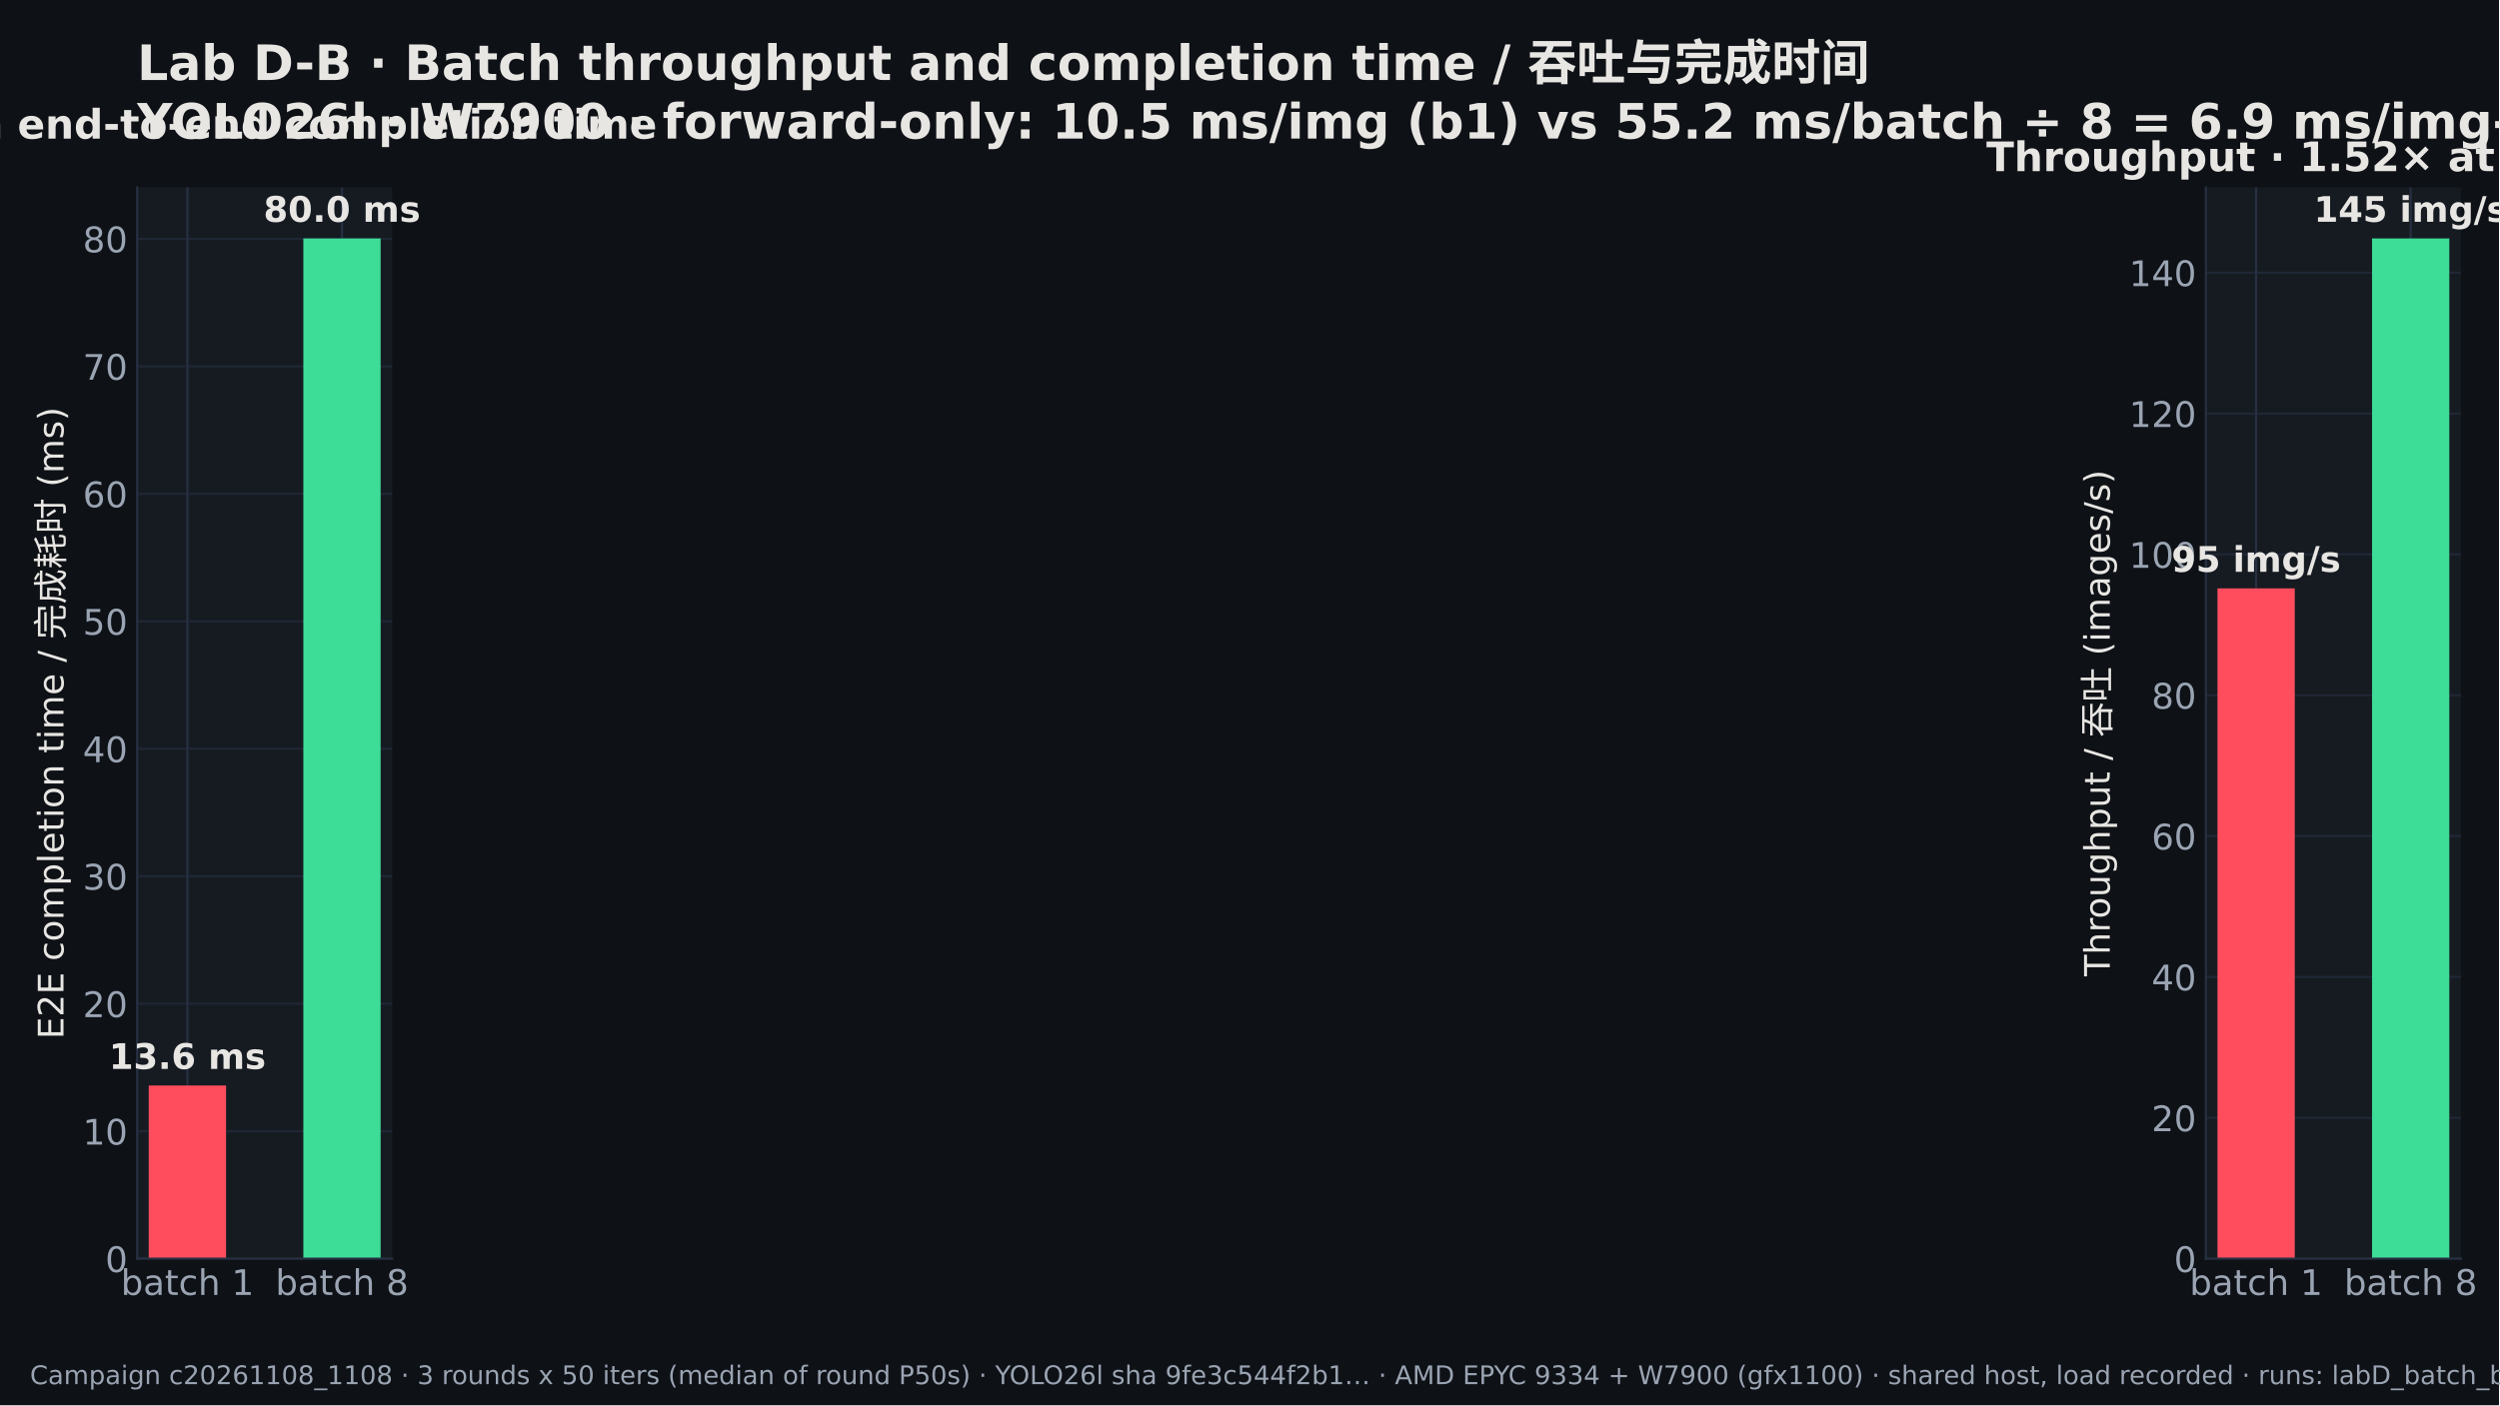
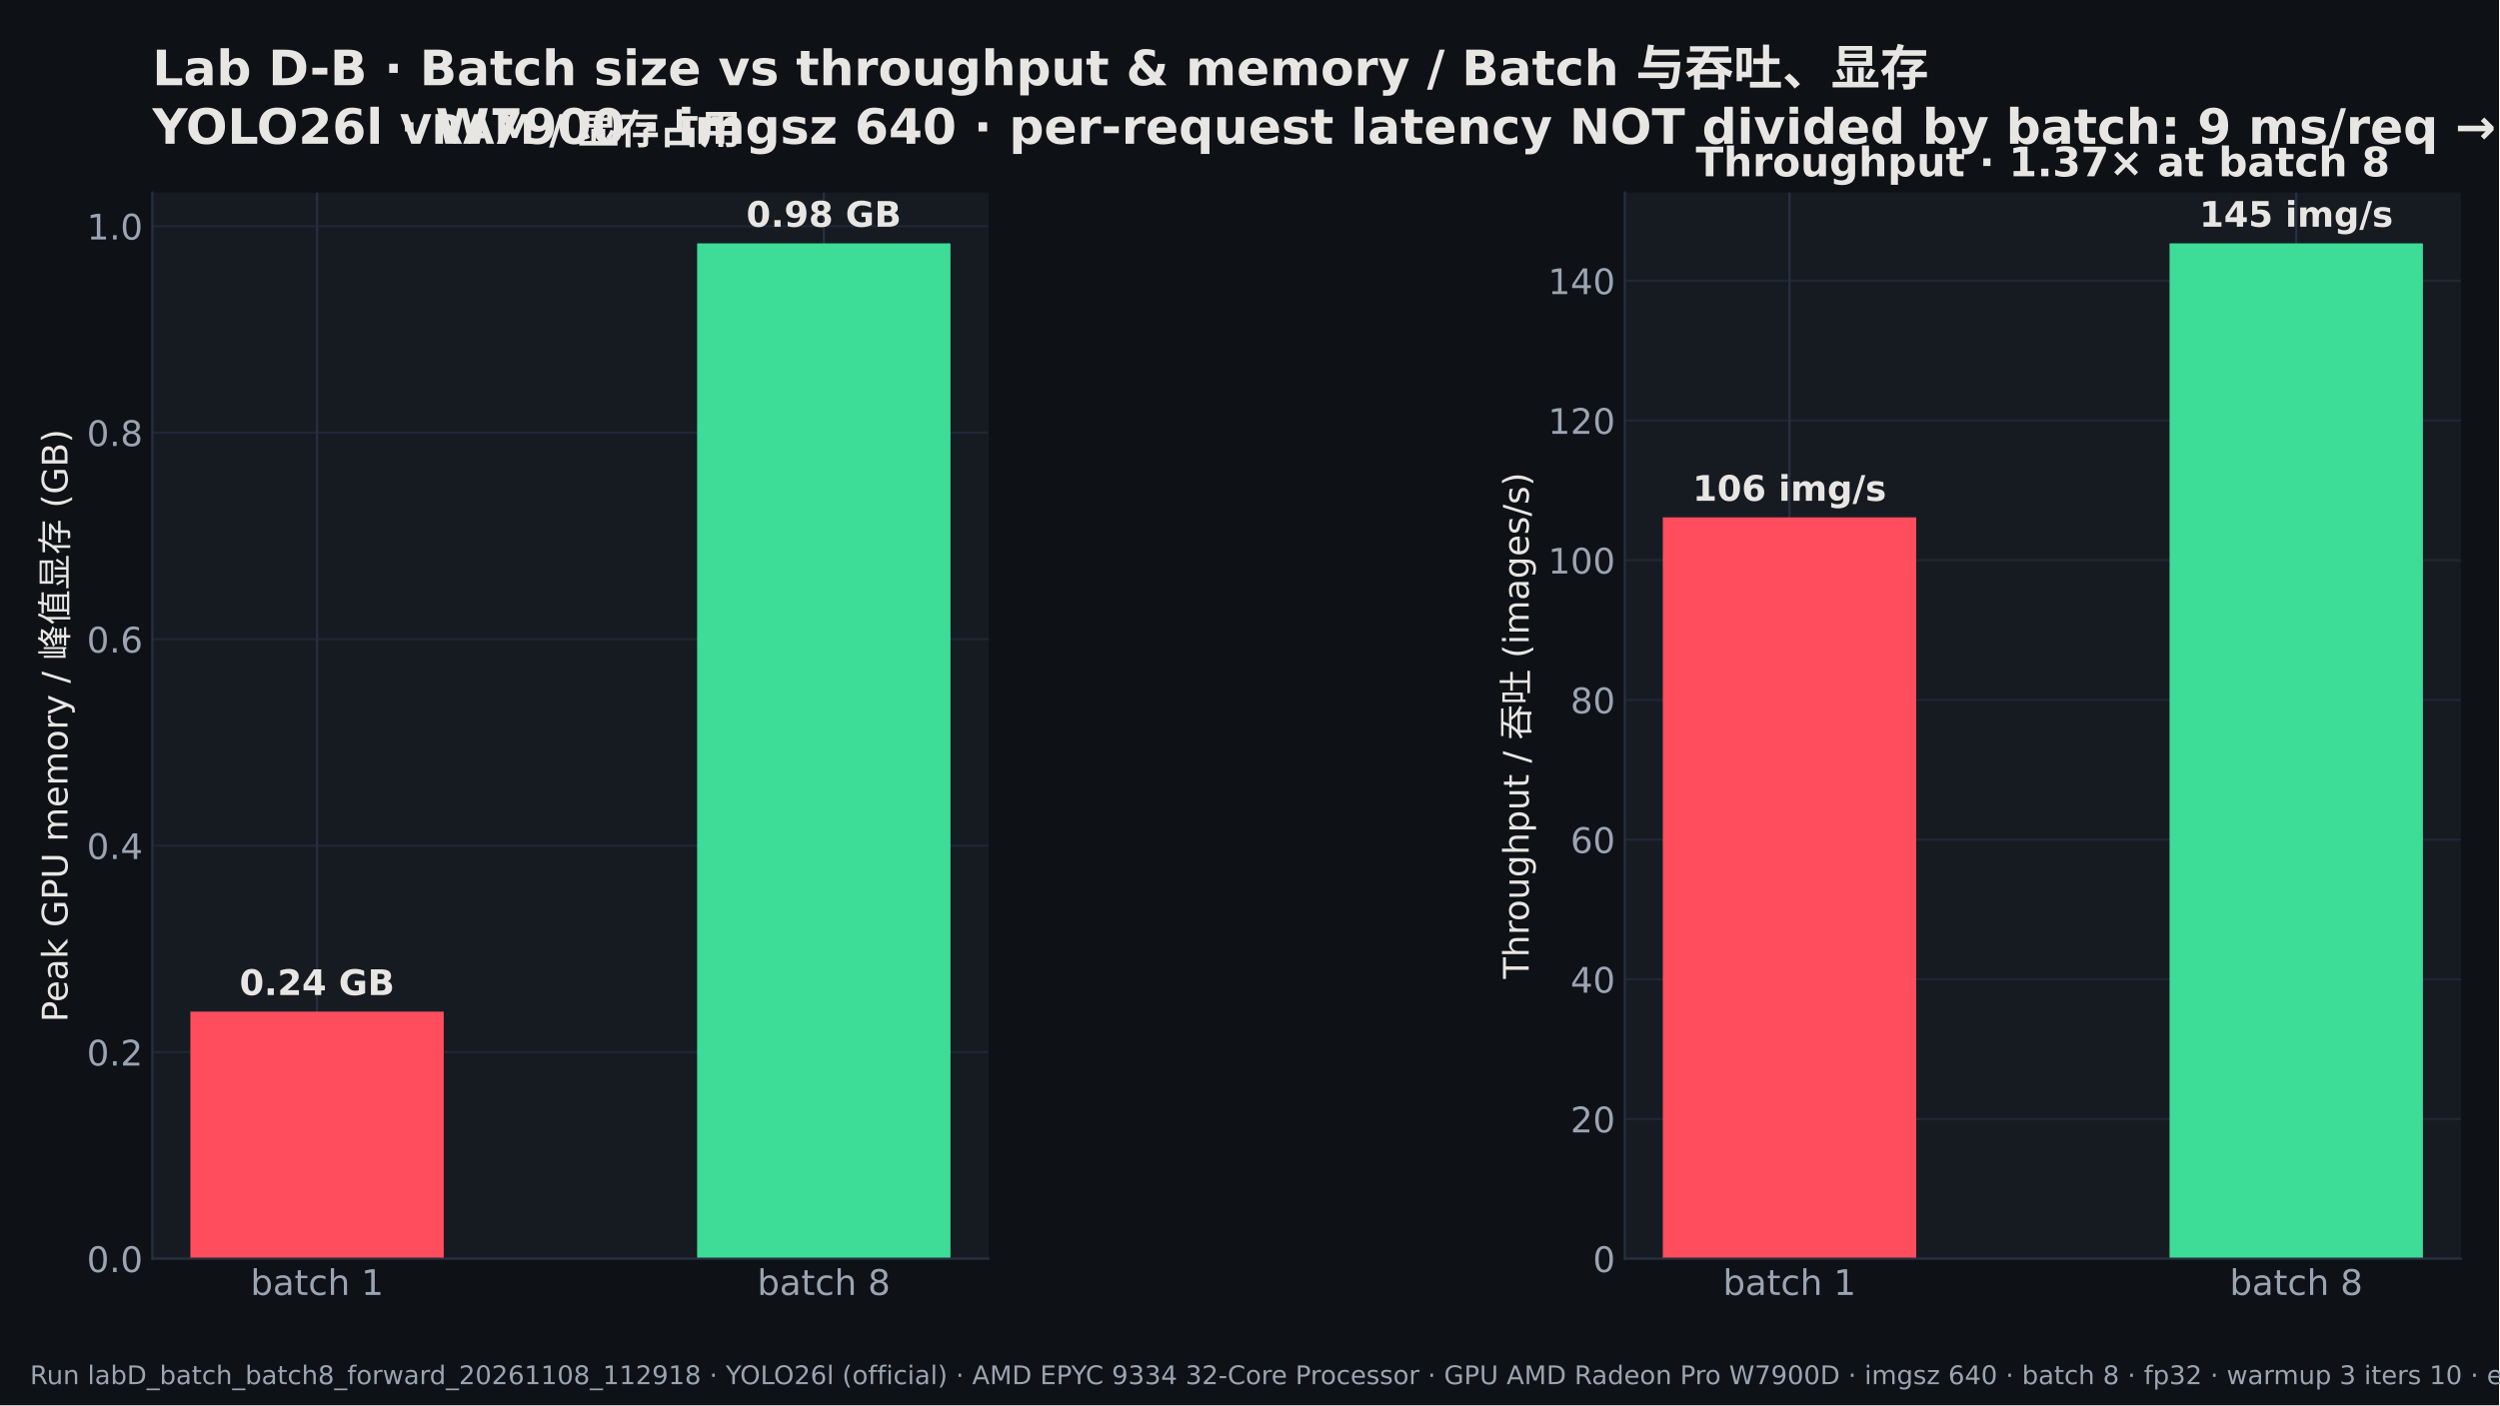
<svg xmlns="http://www.w3.org/2000/svg" width="921.6pt" height="518.4pt" viewBox="0 0 921.6 518.4" version="1.1">
  <defs>
    <style type="text/css">*{stroke-linejoin: round; stroke-linecap: butt}</style>
  </defs>
  <g id="figure_1">
    <g id="patch_1">
      <path d="M 0 518.4  L 921.6 518.4  L 921.6 0  L 0 0  z " style="fill: #0e1116" />
    </g>
    <g id="axes_1">
      <g id="patch_2">
-         <path d="M 50.583 464.329  L 144.648 464.329  L 144.648 69.129  L 50.583 69.129  z " style="fill: #161b22" />
+         <path d="M 56.186 464.329  L 364.546 464.329  L 364.546 71.042  L 56.186 71.042  z " style="fill: #161b22" />
      </g>
      <g id="matplotlib.axis_1">
        <g id="xtick_1">
          <g id="line2d_1">
-             <path d="M 69.111 464.329  L 69.111 69.129  " clip-path="url(#p1ace8bc3f6)" style="fill: none; stroke: #263041; stroke-width: 0.8; stroke-linecap: square" />
+             <path d="M 116.923 464.329  L 116.923 71.042  " clip-path="url(#pcaa45309b9)" style="fill: none; stroke: #263041; stroke-width: 0.8; stroke-linecap: square" />
          </g>
          <g id="line2d_2" />
          <g id="text_1">
-             <text style="font-size: 13px; font-family: 'DejaVu Sans', 'Noto Sans CJK SC'; text-anchor: middle; fill: #9aa4b2" x="69.111" y="477.707" transform="rotate(-0 69.11097 477.7069)">batch 1</text>
+             <text style="font-size: 13px; font-family: 'DejaVu Sans', 'Noto Sans CJK SC'; text-anchor: middle; fill: #9aa4b2" x="116.923" y="477.707" transform="rotate(-0 116.9232 477.7069)">batch 1</text>
          </g>
        </g>
        <g id="xtick_2">
          <g id="line2d_3">
-             <path d="M 126.12 464.329  L 126.12 69.129  " clip-path="url(#p1ace8bc3f6)" style="fill: none; stroke: #263041; stroke-width: 0.8; stroke-linecap: square" />
+             <path d="M 303.808 464.329  L 303.808 71.042  " clip-path="url(#pcaa45309b9)" style="fill: none; stroke: #263041; stroke-width: 0.8; stroke-linecap: square" />
          </g>
          <g id="line2d_4" />
          <g id="text_2">
-             <text style="font-size: 13px; font-family: 'DejaVu Sans', 'Noto Sans CJK SC'; text-anchor: middle; fill: #9aa4b2" x="126.12" y="477.707" transform="rotate(-0 126.12 477.7069)">batch 8</text>
+             <text style="font-size: 13px; font-family: 'DejaVu Sans', 'Noto Sans CJK SC'; text-anchor: middle; fill: #9aa4b2" x="303.808" y="477.707" transform="rotate(-0 303.8084 477.7069)">batch 8</text>
          </g>
        </g>
      </g>
      <g id="matplotlib.axis_2">
        <g id="ytick_1">
          <g id="line2d_5">
-             <path d="M 50.583 464.329  L 144.648 464.329  " clip-path="url(#p1ace8bc3f6)" style="fill: none; stroke: #263041; stroke-opacity: 0.6; stroke-width: 0.8; stroke-linecap: square" />
+             <path d="M 56.186 464.329  L 364.546 464.329  " clip-path="url(#pcaa45309b9)" style="fill: none; stroke: #263041; stroke-opacity: 0.6; stroke-width: 0.8; stroke-linecap: square" />
          </g>
          <g id="line2d_6" />
          <g id="text_3">
-             <text style="font-size: 13px; font-family: 'DejaVu Sans', 'Noto Sans CJK SC'; text-anchor: end; fill: #9aa4b2" x="47.083" y="469.267" transform="rotate(-0 47.08305 469.2674)">0</text>
+             <text style="font-size: 13px; font-family: 'DejaVu Sans', 'Noto Sans CJK SC'; text-anchor: end; fill: #9aa4b2" x="52.686" y="469.267" transform="rotate(-0 52.68555 469.2674)">0.0</text>
          </g>
        </g>
        <g id="ytick_2">
          <g id="line2d_7">
-             <path d="M 50.583 417.304  L 144.648 417.304  " clip-path="url(#p1ace8bc3f6)" style="fill: none; stroke: #263041; stroke-opacity: 0.6; stroke-width: 0.8; stroke-linecap: square" />
+             <path d="M 56.186 388.148  L 364.546 388.148  " clip-path="url(#pcaa45309b9)" style="fill: none; stroke: #263041; stroke-opacity: 0.6; stroke-width: 0.8; stroke-linecap: square" />
          </g>
          <g id="line2d_8" />
          <g id="text_4">
-             <text style="font-size: 13px; font-family: 'DejaVu Sans', 'Noto Sans CJK SC'; text-anchor: end; fill: #9aa4b2" x="47.083" y="422.243" transform="rotate(-0 47.08305 422.2429)">10</text>
+             <text style="font-size: 13px; font-family: 'DejaVu Sans', 'Noto Sans CJK SC'; text-anchor: end; fill: #9aa4b2" x="52.686" y="393.086" transform="rotate(-0 52.68555 393.0864)">0.2</text>
          </g>
        </g>
        <g id="ytick_3">
          <g id="line2d_9">
-             <path d="M 50.583 370.28  L 144.648 370.28  " clip-path="url(#p1ace8bc3f6)" style="fill: none; stroke: #263041; stroke-opacity: 0.6; stroke-width: 0.8; stroke-linecap: square" />
+             <path d="M 56.186 311.967  L 364.546 311.967  " clip-path="url(#pcaa45309b9)" style="fill: none; stroke: #263041; stroke-opacity: 0.6; stroke-width: 0.8; stroke-linecap: square" />
          </g>
          <g id="line2d_10" />
          <g id="text_5">
-             <text style="font-size: 13px; font-family: 'DejaVu Sans', 'Noto Sans CJK SC'; text-anchor: end; fill: #9aa4b2" x="47.083" y="375.218" transform="rotate(-0 47.08305 375.2184)">20</text>
+             <text style="font-size: 13px; font-family: 'DejaVu Sans', 'Noto Sans CJK SC'; text-anchor: end; fill: #9aa4b2" x="52.686" y="316.905" transform="rotate(-0 52.68555 316.9054)">0.4</text>
          </g>
        </g>
        <g id="ytick_4">
          <g id="line2d_11">
-             <path d="M 50.583 323.255  L 144.648 323.255  " clip-path="url(#p1ace8bc3f6)" style="fill: none; stroke: #263041; stroke-opacity: 0.6; stroke-width: 0.8; stroke-linecap: square" />
+             <path d="M 56.186 235.786  L 364.546 235.786  " clip-path="url(#pcaa45309b9)" style="fill: none; stroke: #263041; stroke-opacity: 0.6; stroke-width: 0.8; stroke-linecap: square" />
          </g>
          <g id="line2d_12" />
          <g id="text_6">
-             <text style="font-size: 13px; font-family: 'DejaVu Sans', 'Noto Sans CJK SC'; text-anchor: end; fill: #9aa4b2" x="47.083" y="328.194" transform="rotate(-0 47.08305 328.1939)">30</text>
+             <text style="font-size: 13px; font-family: 'DejaVu Sans', 'Noto Sans CJK SC'; text-anchor: end; fill: #9aa4b2" x="52.686" y="240.724" transform="rotate(-0 52.68555 240.7244)">0.6</text>
          </g>
        </g>
        <g id="ytick_5">
          <g id="line2d_13">
-             <path d="M 50.583 276.231  L 144.648 276.231  " clip-path="url(#p1ace8bc3f6)" style="fill: none; stroke: #263041; stroke-opacity: 0.6; stroke-width: 0.8; stroke-linecap: square" />
+             <path d="M 56.186 159.605  L 364.546 159.605  " clip-path="url(#pcaa45309b9)" style="fill: none; stroke: #263041; stroke-opacity: 0.6; stroke-width: 0.8; stroke-linecap: square" />
          </g>
          <g id="line2d_14" />
          <g id="text_7">
-             <text style="font-size: 13px; font-family: 'DejaVu Sans', 'Noto Sans CJK SC'; text-anchor: end; fill: #9aa4b2" x="47.083" y="281.169" transform="rotate(-0 47.08305 281.1693)">40</text>
+             <text style="font-size: 13px; font-family: 'DejaVu Sans', 'Noto Sans CJK SC'; text-anchor: end; fill: #9aa4b2" x="52.686" y="164.543" transform="rotate(-0 52.68555 164.5435)">0.8</text>
          </g>
        </g>
        <g id="ytick_6">
          <g id="line2d_15">
-             <path d="M 50.583 229.206  L 144.648 229.206  " clip-path="url(#p1ace8bc3f6)" style="fill: none; stroke: #263041; stroke-opacity: 0.6; stroke-width: 0.8; stroke-linecap: square" />
+             <path d="M 56.186 83.424  L 364.546 83.424  " clip-path="url(#pcaa45309b9)" style="fill: none; stroke: #263041; stroke-opacity: 0.6; stroke-width: 0.8; stroke-linecap: square" />
          </g>
          <g id="line2d_16" />
          <g id="text_8">
-             <text style="font-size: 13px; font-family: 'DejaVu Sans', 'Noto Sans CJK SC'; text-anchor: end; fill: #9aa4b2" x="47.083" y="234.145" transform="rotate(-0 47.08305 234.1448)">50</text>
-           </g>
-         </g>
-         <g id="ytick_7">
-           <g id="line2d_17">
-             <path d="M 50.583 182.182  L 144.648 182.182  " clip-path="url(#p1ace8bc3f6)" style="fill: none; stroke: #263041; stroke-opacity: 0.6; stroke-width: 0.8; stroke-linecap: square" />
-           </g>
-           <g id="line2d_18" />
-           <g id="text_9">
-             <text style="font-size: 13px; font-family: 'DejaVu Sans', 'Noto Sans CJK SC'; text-anchor: end; fill: #9aa4b2" x="47.083" y="187.12" transform="rotate(-0 47.08305 187.1203)">60</text>
-           </g>
-         </g>
-         <g id="ytick_8">
-           <g id="line2d_19">
-             <path d="M 50.583 135.157  L 144.648 135.157  " clip-path="url(#p1ace8bc3f6)" style="fill: none; stroke: #263041; stroke-opacity: 0.6; stroke-width: 0.8; stroke-linecap: square" />
-           </g>
-           <g id="line2d_20" />
-           <g id="text_10">
-             <text style="font-size: 13px; font-family: 'DejaVu Sans', 'Noto Sans CJK SC'; text-anchor: end; fill: #9aa4b2" x="47.083" y="140.096" transform="rotate(-0 47.08305 140.0958)">70</text>
-           </g>
-         </g>
-         <g id="ytick_9">
-           <g id="line2d_21">
-             <path d="M 50.583 88.133  L 144.648 88.133  " clip-path="url(#p1ace8bc3f6)" style="fill: none; stroke: #263041; stroke-opacity: 0.6; stroke-width: 0.8; stroke-linecap: square" />
-           </g>
-           <g id="line2d_22" />
-           <g id="text_11">
-             <text style="font-size: 13px; font-family: 'DejaVu Sans', 'Noto Sans CJK SC'; text-anchor: end; fill: #9aa4b2" x="47.083" y="93.071" transform="rotate(-0 47.08305 93.07124)">80</text>
-           </g>
-         </g>
-         <g id="text_12">
-           <text style="font-size: 13px; font-family: 'DejaVu Sans', 'Noto Sans CJK SC'; text-anchor: middle; fill: #e8e6e3" x="23.418" y="266.729" transform="rotate(-90 23.4175 266.7292)">E2E completion time / 完成耗时 (ms)</text>
+             <text style="font-size: 13px; font-family: 'DejaVu Sans', 'Noto Sans CJK SC'; text-anchor: end; fill: #9aa4b2" x="52.686" y="88.362" transform="rotate(-0 52.68555 88.36246)">1.0</text>
+           </g>
+         </g>
+         <g id="text_9">
+           <text style="font-size: 13px; font-family: 'DejaVu Sans', 'Noto Sans CJK SC'; text-anchor: middle; fill: #e8e6e3" x="24.888" y="267.685" transform="rotate(-90 24.88844 267.6855)">Peak GPU memory / 峰值显存 (GB)</text>
        </g>
      </g>
      <g id="patch_3">
-         <path d="M 54.859 464.329  L 83.363 464.329  L 83.363 400.449  L 54.859 400.449  z " clip-path="url(#p1ace8bc3f6)" style="fill: #ff4d5e" />
+         <path d="M 70.202 464.329  L 163.645 464.329  L 163.645 373.197  L 70.202 373.197  z " clip-path="url(#pcaa45309b9)" style="fill: #ff4d5e" />
      </g>
      <g id="patch_4">
-         <path d="M 111.868 464.329  L 140.372 464.329  L 140.372 87.949  L 111.868 87.949  z " clip-path="url(#p1ace8bc3f6)" style="fill: #3ddc97" />
+         <path d="M 257.087 464.329  L 350.53 464.329  L 350.53 89.77  L 257.087 89.77  z " clip-path="url(#pcaa45309b9)" style="fill: #3ddc97" />
      </g>
      <g id="patch_5">
-         <path d="M 50.583 464.329  L 50.583 69.129  " style="fill: none; stroke: #263041; stroke-width: 0.8; stroke-linejoin: miter; stroke-linecap: square" />
+         <path d="M 56.186 464.329  L 56.186 71.042  " style="fill: none; stroke: #263041; stroke-width: 0.8; stroke-linejoin: miter; stroke-linecap: square" />
      </g>
      <g id="patch_6">
-         <path d="M 50.583 464.329  L 144.648 464.329  " style="fill: none; stroke: #263041; stroke-width: 0.8; stroke-linejoin: miter; stroke-linecap: square" />
+         <path d="M 56.186 464.329  L 364.546 464.329  " style="fill: none; stroke: #263041; stroke-width: 0.8; stroke-linejoin: miter; stroke-linecap: square" />
+       </g>
+       <g id="text_10">
+         <text style="font-weight: 700; font-size: 13px; font-family: 'DejaVu Sans', 'Noto Sans CJK SC'; text-anchor: middle; fill: #e8e6e3" x="116.923" y="367.074" transform="rotate(-0 116.9232 367.074)">0.24 GB</text>
+       </g>
+       <g id="text_11">
+         <text style="font-weight: 700; font-size: 13px; font-family: 'DejaVu Sans', 'Noto Sans CJK SC'; text-anchor: middle; fill: #e8e6e3" x="303.808" y="83.647" transform="rotate(-0 303.8084 83.6469)">0.98 GB</text>
+       </g>
+       <g id="text_12">
+         <text style="font-weight: 700; font-size: 15px; font-family: 'DejaVu Sans', 'Noto Sans CJK SC'; text-anchor: middle; fill: #e8e6e3" x="210.366" y="53.042" transform="rotate(-0 210.3658 53.04199)">VRAM / 显存占用</text>
      </g>
      <g id="text_13">
-         <text style="font-weight: 700; font-size: 13px; font-family: 'DejaVu Sans', 'Noto Sans CJK SC'; text-anchor: middle; fill: #e8e6e3" x="69.111" y="394.326" transform="rotate(-0 69.11097 394.3258)">13.6 ms</text>
-       </g>
-       <g id="text_14">
-         <text style="font-weight: 700; font-size: 13px; font-family: 'DejaVu Sans', 'Noto Sans CJK SC'; text-anchor: middle; fill: #e8e6e3" x="126.12" y="81.825" transform="rotate(-0 126.12 81.82547)">80.0 ms</text>
-       </g>
-       <g id="text_15">
-         <text style="font-weight: 700; font-size: 15px; font-family: 'DejaVu Sans', 'Noto Sans CJK SC'; text-anchor: middle; fill: #e8e6e3" x="97.615" y="51.129" transform="rotate(-0 97.61547 51.12949)">Batch end-to-end completion time</text>
-       </g>
-       <g id="text_16">
-         <text style="font-weight: 700; font-size: 18px; font-family: 'DejaVu Sans', 'Noto Sans CJK SC'; fill: #e8e6e3" transform="translate(50.58305 29.52457)">Lab D-B · Batch throughput and completion time / 吞吐与完成时间</text>
-         <text style="font-weight: 700; font-size: 18px; font-family: 'DejaVu Sans', 'Noto Sans CJK SC'; fill: #e8e6e3" transform="translate(50.58305 51.12949)">YOLO26l · W7900 · forward-only: 10.5 ms/img (b1) vs 55.2 ms/batch ÷ 8 = 6.9 ms/img-equiv (b8) — NOT request latency · end-to-end: 13.6 ms (b1) vs 80.0 ms per 8-image request (b8)</text>
+         <text style="font-weight: 700; font-size: 18px; font-family: 'DejaVu Sans', 'Noto Sans CJK SC'; fill: #e8e6e3" transform="translate(56.18555 31.43707)">Lab D-B · Batch size vs throughput &amp; memory / Batch 与吞吐、显存</text>
+         <text style="font-weight: 700; font-size: 18px; font-family: 'DejaVu Sans', 'Noto Sans CJK SC'; fill: #e8e6e3" transform="translate(56.18555 53.04199)">YOLO26l · W7900 · imgsz 640 · per-request latency NOT divided by batch: 9 ms/req → 55 ms/batch</text>
      </g>
    </g>
    <g id="axes_2">
      <g id="patch_7">
-         <path d="M 813.495 464.329  L 907.56 464.329  L 907.56 69.129  L 813.495 69.129  z " style="fill: #161b22" />
+         <path d="M 599.2 464.329  L 907.56 464.329  L 907.56 71.042  L 599.2 71.042  z " style="fill: #161b22" />
      </g>
      <g id="matplotlib.axis_3">
        <g id="xtick_3">
+           <g id="line2d_17">
+             <path d="M 659.937 464.329  L 659.937 71.042  " clip-path="url(#pa61fef30da)" style="fill: none; stroke: #263041; stroke-width: 0.8; stroke-linecap: square" />
+           </g>
+           <g id="line2d_18" />
+           <g id="text_14">
+             <text style="font-size: 13px; font-family: 'DejaVu Sans', 'Noto Sans CJK SC'; text-anchor: middle; fill: #9aa4b2" x="659.937" y="477.707" transform="rotate(-0 659.9372 477.7069)">batch 1</text>
+           </g>
+         </g>
+         <g id="xtick_4">
+           <g id="line2d_19">
+             <path d="M 846.822 464.329  L 846.822 71.042  " clip-path="url(#pa61fef30da)" style="fill: none; stroke: #263041; stroke-width: 0.8; stroke-linecap: square" />
+           </g>
+           <g id="line2d_20" />
+           <g id="text_15">
+             <text style="font-size: 13px; font-family: 'DejaVu Sans', 'Noto Sans CJK SC'; text-anchor: middle; fill: #9aa4b2" x="846.822" y="477.707" transform="rotate(-0 846.8223 477.7069)">batch 8</text>
+           </g>
+         </g>
+       </g>
+       <g id="matplotlib.axis_4">
+         <g id="ytick_7">
+           <g id="line2d_21">
+             <path d="M 599.2 464.329  L 907.56 464.329  " clip-path="url(#pa61fef30da)" style="fill: none; stroke: #263041; stroke-opacity: 0.6; stroke-width: 0.8; stroke-linecap: square" />
+           </g>
+           <g id="line2d_22" />
+           <g id="text_16">
+             <text style="font-size: 13px; font-family: 'DejaVu Sans', 'Noto Sans CJK SC'; text-anchor: end; fill: #9aa4b2" x="595.7" y="469.267" transform="rotate(-0 595.6995 469.2674)">0</text>
+           </g>
+         </g>
+         <g id="ytick_8">
          <g id="line2d_23">
-             <path d="M 832.023 464.329  L 832.023 69.129  " clip-path="url(#p844db77634)" style="fill: none; stroke: #263041; stroke-width: 0.8; stroke-linecap: square" />
+             <path d="M 599.2 412.793  L 907.56 412.793  " clip-path="url(#pa61fef30da)" style="fill: none; stroke: #263041; stroke-opacity: 0.6; stroke-width: 0.8; stroke-linecap: square" />
          </g>
          <g id="line2d_24" />
          <g id="text_17">
-             <text style="font-size: 13px; font-family: 'DejaVu Sans', 'Noto Sans CJK SC'; text-anchor: middle; fill: #9aa4b2" x="832.023" y="477.707" transform="rotate(-0 832.0231 477.7069)">batch 1</text>
-           </g>
-         </g>
-         <g id="xtick_4">
+             <text style="font-size: 13px; font-family: 'DejaVu Sans', 'Noto Sans CJK SC'; text-anchor: end; fill: #9aa4b2" x="595.7" y="417.731" transform="rotate(-0 595.6995 417.731)">20</text>
+           </g>
+         </g>
+         <g id="ytick_9">
          <g id="line2d_25">
-             <path d="M 889.032 464.329  L 889.032 69.129  " clip-path="url(#p844db77634)" style="fill: none; stroke: #263041; stroke-width: 0.8; stroke-linecap: square" />
+             <path d="M 599.2 361.256  L 907.56 361.256  " clip-path="url(#pa61fef30da)" style="fill: none; stroke: #263041; stroke-opacity: 0.6; stroke-width: 0.8; stroke-linecap: square" />
          </g>
          <g id="line2d_26" />
          <g id="text_18">
-             <text style="font-size: 13px; font-family: 'DejaVu Sans', 'Noto Sans CJK SC'; text-anchor: middle; fill: #9aa4b2" x="889.032" y="477.707" transform="rotate(-0 889.0321 477.7069)">batch 8</text>
-           </g>
-         </g>
-       </g>
-       <g id="matplotlib.axis_4">
+             <text style="font-size: 13px; font-family: 'DejaVu Sans', 'Noto Sans CJK SC'; text-anchor: end; fill: #9aa4b2" x="595.7" y="366.195" transform="rotate(-0 595.6995 366.1946)">40</text>
+           </g>
+         </g>
        <g id="ytick_10">
          <g id="line2d_27">
-             <path d="M 813.495 464.329  L 907.56 464.329  " clip-path="url(#p844db77634)" style="fill: none; stroke: #263041; stroke-opacity: 0.6; stroke-width: 0.8; stroke-linecap: square" />
+             <path d="M 599.2 309.72  L 907.56 309.72  " clip-path="url(#pa61fef30da)" style="fill: none; stroke: #263041; stroke-opacity: 0.6; stroke-width: 0.8; stroke-linecap: square" />
          </g>
          <g id="line2d_28" />
          <g id="text_19">
-             <text style="font-size: 13px; font-family: 'DejaVu Sans', 'Noto Sans CJK SC'; text-anchor: end; fill: #9aa4b2" x="809.995" y="469.267" transform="rotate(-0 809.9951 469.2674)">0</text>
+             <text style="font-size: 13px; font-family: 'DejaVu Sans', 'Noto Sans CJK SC'; text-anchor: end; fill: #9aa4b2" x="595.7" y="314.658" transform="rotate(-0 595.6995 314.6582)">60</text>
          </g>
        </g>
        <g id="ytick_11">
          <g id="line2d_29">
-             <path d="M 813.495 412.368  L 907.56 412.368  " clip-path="url(#p844db77634)" style="fill: none; stroke: #263041; stroke-opacity: 0.6; stroke-width: 0.8; stroke-linecap: square" />
+             <path d="M 599.2 258.183  L 907.56 258.183  " clip-path="url(#pa61fef30da)" style="fill: none; stroke: #263041; stroke-opacity: 0.6; stroke-width: 0.8; stroke-linecap: square" />
          </g>
          <g id="line2d_30" />
          <g id="text_20">
-             <text style="font-size: 13px; font-family: 'DejaVu Sans', 'Noto Sans CJK SC'; text-anchor: end; fill: #9aa4b2" x="809.995" y="417.307" transform="rotate(-0 809.9951 417.3067)">20</text>
+             <text style="font-size: 13px; font-family: 'DejaVu Sans', 'Noto Sans CJK SC'; text-anchor: end; fill: #9aa4b2" x="595.7" y="263.122" transform="rotate(-0 595.6995 263.1218)">80</text>
          </g>
        </g>
        <g id="ytick_12">
          <g id="line2d_31">
-             <path d="M 813.495 360.407  L 907.56 360.407  " clip-path="url(#p844db77634)" style="fill: none; stroke: #263041; stroke-opacity: 0.6; stroke-width: 0.8; stroke-linecap: square" />
+             <path d="M 599.2 206.647  L 907.56 206.647  " clip-path="url(#pa61fef30da)" style="fill: none; stroke: #263041; stroke-opacity: 0.6; stroke-width: 0.8; stroke-linecap: square" />
          </g>
          <g id="line2d_32" />
          <g id="text_21">
-             <text style="font-size: 13px; font-family: 'DejaVu Sans', 'Noto Sans CJK SC'; text-anchor: end; fill: #9aa4b2" x="809.995" y="365.346" transform="rotate(-0 809.9951 365.3459)">40</text>
+             <text style="font-size: 13px; font-family: 'DejaVu Sans', 'Noto Sans CJK SC'; text-anchor: end; fill: #9aa4b2" x="595.7" y="211.585" transform="rotate(-0 595.6995 211.5854)">100</text>
          </g>
        </g>
        <g id="ytick_13">
          <g id="line2d_33">
-             <path d="M 813.495 308.447  L 907.56 308.447  " clip-path="url(#p844db77634)" style="fill: none; stroke: #263041; stroke-opacity: 0.6; stroke-width: 0.8; stroke-linecap: square" />
+             <path d="M 599.2 155.111  L 907.56 155.111  " clip-path="url(#pa61fef30da)" style="fill: none; stroke: #263041; stroke-opacity: 0.6; stroke-width: 0.8; stroke-linecap: square" />
          </g>
          <g id="line2d_34" />
          <g id="text_22">
-             <text style="font-size: 13px; font-family: 'DejaVu Sans', 'Noto Sans CJK SC'; text-anchor: end; fill: #9aa4b2" x="809.995" y="313.385" transform="rotate(-0 809.9951 313.3852)">60</text>
+             <text style="font-size: 13px; font-family: 'DejaVu Sans', 'Noto Sans CJK SC'; text-anchor: end; fill: #9aa4b2" x="595.7" y="160.049" transform="rotate(-0 595.6995 160.049)">120</text>
          </g>
        </g>
        <g id="ytick_14">
          <g id="line2d_35">
-             <path d="M 813.495 256.486  L 907.56 256.486  " clip-path="url(#p844db77634)" style="fill: none; stroke: #263041; stroke-opacity: 0.6; stroke-width: 0.8; stroke-linecap: square" />
+             <path d="M 599.2 103.574  L 907.56 103.574  " clip-path="url(#pa61fef30da)" style="fill: none; stroke: #263041; stroke-opacity: 0.6; stroke-width: 0.8; stroke-linecap: square" />
          </g>
          <g id="line2d_36" />
          <g id="text_23">
-             <text style="font-size: 13px; font-family: 'DejaVu Sans', 'Noto Sans CJK SC'; text-anchor: end; fill: #9aa4b2" x="809.995" y="261.424" transform="rotate(-0 809.9951 261.4244)">80</text>
-           </g>
-         </g>
-         <g id="ytick_15">
-           <g id="line2d_37">
-             <path d="M 813.495 204.525  L 907.56 204.525  " clip-path="url(#p844db77634)" style="fill: none; stroke: #263041; stroke-opacity: 0.6; stroke-width: 0.8; stroke-linecap: square" />
-           </g>
-           <g id="line2d_38" />
-           <g id="text_24">
-             <text style="font-size: 13px; font-family: 'DejaVu Sans', 'Noto Sans CJK SC'; text-anchor: end; fill: #9aa4b2" x="809.995" y="209.464" transform="rotate(-0 809.9951 209.4637)">100</text>
-           </g>
-         </g>
-         <g id="ytick_16">
-           <g id="line2d_39">
-             <path d="M 813.495 152.564  L 907.56 152.564  " clip-path="url(#p844db77634)" style="fill: none; stroke: #263041; stroke-opacity: 0.6; stroke-width: 0.8; stroke-linecap: square" />
-           </g>
-           <g id="line2d_40" />
-           <g id="text_25">
-             <text style="font-size: 13px; font-family: 'DejaVu Sans', 'Noto Sans CJK SC'; text-anchor: end; fill: #9aa4b2" x="809.995" y="157.503" transform="rotate(-0 809.9951 157.5029)">120</text>
-           </g>
-         </g>
-         <g id="ytick_17">
-           <g id="line2d_41">
-             <path d="M 813.495 100.604  L 907.56 100.604  " clip-path="url(#p844db77634)" style="fill: none; stroke: #263041; stroke-opacity: 0.6; stroke-width: 0.8; stroke-linecap: square" />
-           </g>
-           <g id="line2d_42" />
-           <g id="text_26">
-             <text style="font-size: 13px; font-family: 'DejaVu Sans', 'Noto Sans CJK SC'; text-anchor: end; fill: #9aa4b2" x="809.995" y="105.542" transform="rotate(-0 809.9951 105.5422)">140</text>
-           </g>
-         </g>
-         <g id="text_27">
-           <text style="font-size: 13px; font-family: 'DejaVu Sans', 'Noto Sans CJK SC'; text-anchor: middle; fill: #e8e6e3" x="778.058" y="266.729" transform="rotate(-90 778.0584 266.7292)">Throughput / 吞吐 (images/s)</text>
+             <text style="font-size: 13px; font-family: 'DejaVu Sans', 'Noto Sans CJK SC'; text-anchor: end; fill: #9aa4b2" x="595.7" y="108.513" transform="rotate(-0 595.6995 108.5126)">140</text>
+           </g>
+         </g>
+         <g id="text_24">
+           <text style="font-size: 13px; font-family: 'DejaVu Sans', 'Noto Sans CJK SC'; text-anchor: middle; fill: #e8e6e3" x="563.763" y="267.685" transform="rotate(-90 563.7627 267.6855)">Throughput / 吞吐 (images/s)</text>
        </g>
      </g>
      <g id="patch_8">
-         <path d="M 817.771 464.329  L 846.275 464.329  L 846.275 217.063  L 817.771 217.063  z " clip-path="url(#p844db77634)" style="fill: #ff4d5e" />
+         <path d="M 613.216 464.329  L 706.658 464.329  L 706.658 190.862  L 613.216 190.862  z " clip-path="url(#pa61fef30da)" style="fill: #ff4d5e" />
      </g>
      <g id="patch_9">
-         <path d="M 874.78 464.329  L 903.284 464.329  L 903.284 87.949  L 874.78 87.949  z " clip-path="url(#p844db77634)" style="fill: #3ddc97" />
+         <path d="M 800.101 464.329  L 893.544 464.329  L 893.544 89.77  L 800.101 89.77  z " clip-path="url(#pa61fef30da)" style="fill: #3ddc97" />
      </g>
      <g id="patch_10">
-         <path d="M 813.495 464.329  L 813.495 69.129  " style="fill: none; stroke: #263041; stroke-width: 0.8; stroke-linejoin: miter; stroke-linecap: square" />
+         <path d="M 599.2 464.329  L 599.2 71.042  " style="fill: none; stroke: #263041; stroke-width: 0.8; stroke-linejoin: miter; stroke-linecap: square" />
      </g>
      <g id="patch_11">
-         <path d="M 813.495 464.329  L 907.56 464.329  " style="fill: none; stroke: #263041; stroke-width: 0.8; stroke-linejoin: miter; stroke-linecap: square" />
-       </g>
-       <g id="text_28">
-         <text style="font-weight: 700; font-size: 13px; font-family: 'DejaVu Sans', 'Noto Sans CJK SC'; text-anchor: middle; fill: #e8e6e3" x="832.023" y="210.94" transform="rotate(-0 832.0231 210.9397)">95 img/s</text>
-       </g>
-       <g id="text_29">
-         <text style="font-weight: 700; font-size: 13px; font-family: 'DejaVu Sans', 'Noto Sans CJK SC'; text-anchor: middle; fill: #e8e6e3" x="889.032" y="81.825" transform="rotate(-0 889.0321 81.82547)">145 img/s</text>
-       </g>
-       <g id="text_30">
-         <text style="font-weight: 700; font-size: 15px; font-family: 'DejaVu Sans', 'Noto Sans CJK SC'; text-anchor: middle; fill: #e8e6e3" x="860.528" y="63.129" transform="rotate(-0 860.5276 63.12949)">Throughput · 1.52× at batch 8</text>
-       </g>
-     </g>
-     <g id="text_31">
-       <text style="font-size: 9.5px; font-family: 'DejaVu Sans'; text-anchor: start; fill: #9aa4b2" x="11.059" y="510.624" transform="rotate(-0 11.0592 510.624)">Campaign c20261108_1108 · 3 rounds x 50 iters (median of round P50s) · YOLO26l sha 9fe3c544f2b1… · AMD EPYC 9334 + W7900 (gfx1100) · shared host, load recorded · runs: labD_batch_batch1_forward_20261108_111404 · labD_batch_batch8_forward_20261108_111410 · labD_batch_batch1_e2e_20261108_111418 · labD_batch_batch8_e2e_20261108_111419 · evidence: c20261108_1108/ · SHA256SUMS verified  · forward-only throughput is NOT end-to-end</text>
+         <path d="M 599.2 464.329  L 907.56 464.329  " style="fill: none; stroke: #263041; stroke-width: 0.8; stroke-linejoin: miter; stroke-linecap: square" />
+       </g>
+       <g id="text_25">
+         <text style="font-weight: 700; font-size: 13px; font-family: 'DejaVu Sans', 'Noto Sans CJK SC'; text-anchor: middle; fill: #e8e6e3" x="659.937" y="184.739" transform="rotate(-0 659.9372 184.7392)">106 img/s</text>
+       </g>
+       <g id="text_26">
+         <text style="font-weight: 700; font-size: 13px; font-family: 'DejaVu Sans', 'Noto Sans CJK SC'; text-anchor: middle; fill: #e8e6e3" x="846.822" y="83.647" transform="rotate(-0 846.8223 83.6469)">145 img/s</text>
+       </g>
+       <g id="text_27">
+         <text style="font-weight: 700; font-size: 15px; font-family: 'DejaVu Sans', 'Noto Sans CJK SC'; text-anchor: middle; fill: #e8e6e3" x="753.38" y="65.042" transform="rotate(-0 753.3798 65.04199)">Throughput · 1.37× at batch 8</text>
+       </g>
+     </g>
+     <g id="text_28">
+       <text style="font-size: 9.5px; font-family: 'DejaVu Sans'; text-anchor: start; fill: #9aa4b2" x="11.059" y="510.624" transform="rotate(-0 11.0592 510.624)">Run labD_batch_batch8_forward_20261108_112918 · YOLO26l (official) · AMD EPYC 9334 32-Core Processor · GPU AMD Radeon Pro W7900D · imgsz 640 · batch 8 · fp32 · warmup 3 iters 10 · evidence: results/raw/labD_batch/labD_batch_batch8_forward_20261108_112918.csv (sha256 5cb6f3097e2d…) </text>
    </g>
  </g>
  <defs>
-     <clipPath id="p1ace8bc3f6">
-       <rect x="50.583" y="69.129" width="94.065" height="395.199" />
+     <clipPath id="pcaa45309b9">
+       <rect x="56.186" y="71.042" width="308.36" height="393.287" />
    </clipPath>
-     <clipPath id="p844db77634">
-       <rect x="813.495" y="69.129" width="94.065" height="395.199" />
+     <clipPath id="pa61fef30da">
+       <rect x="599.2" y="71.042" width="308.36" height="393.287" />
    </clipPath>
  </defs>
</svg>
